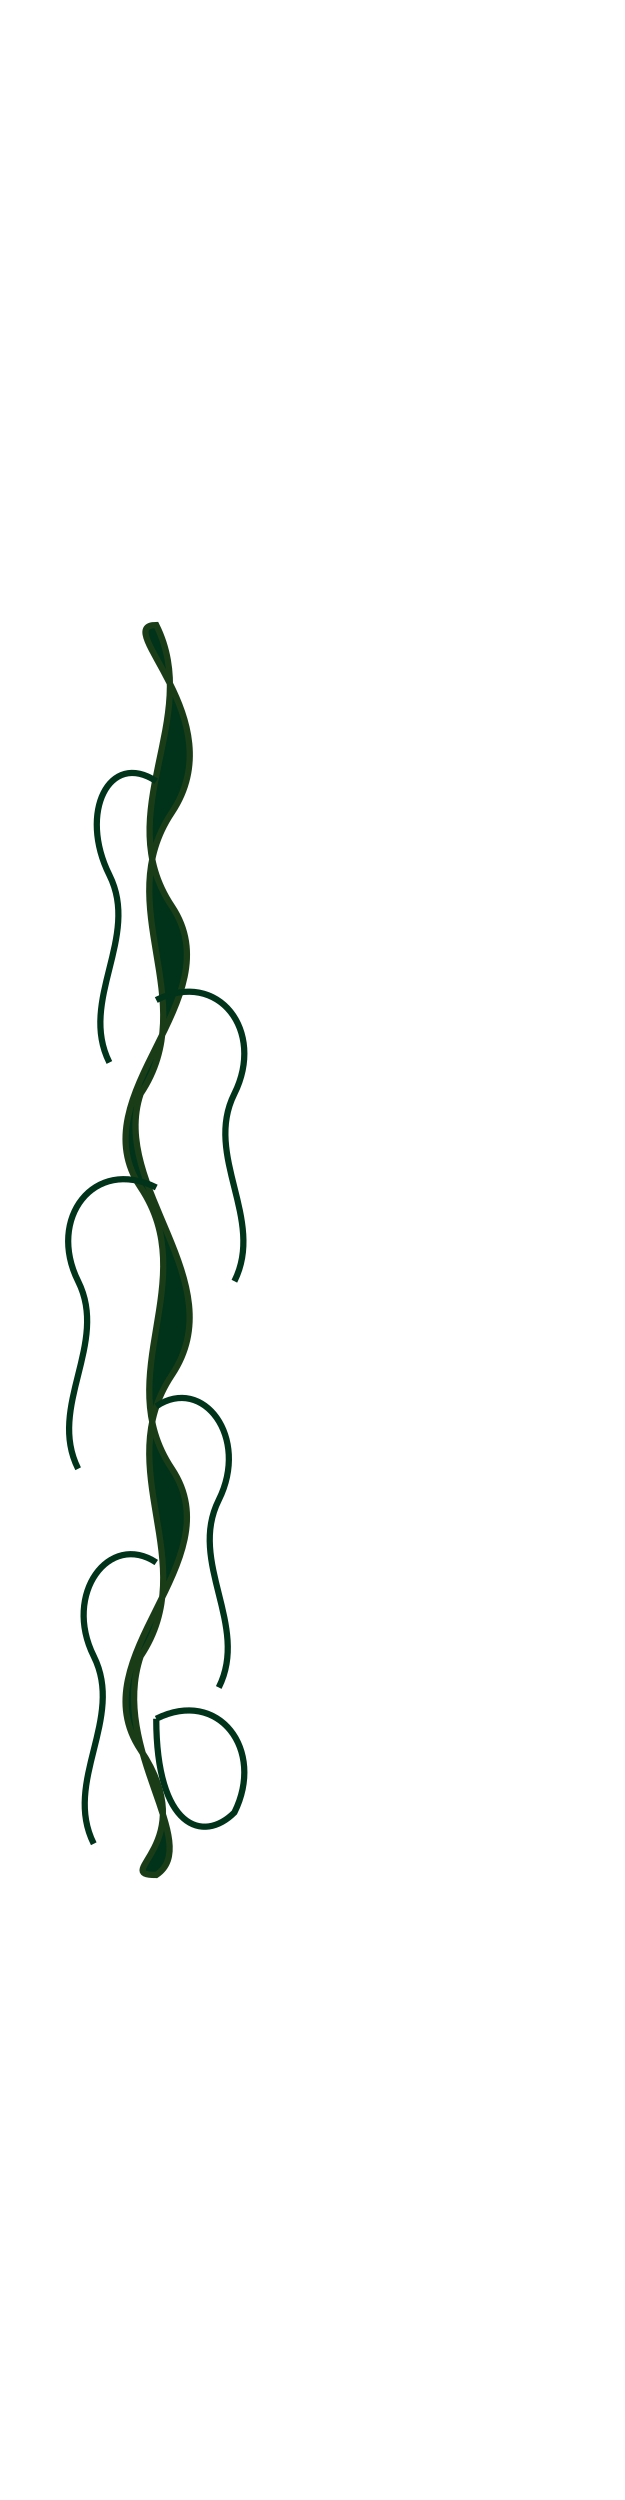
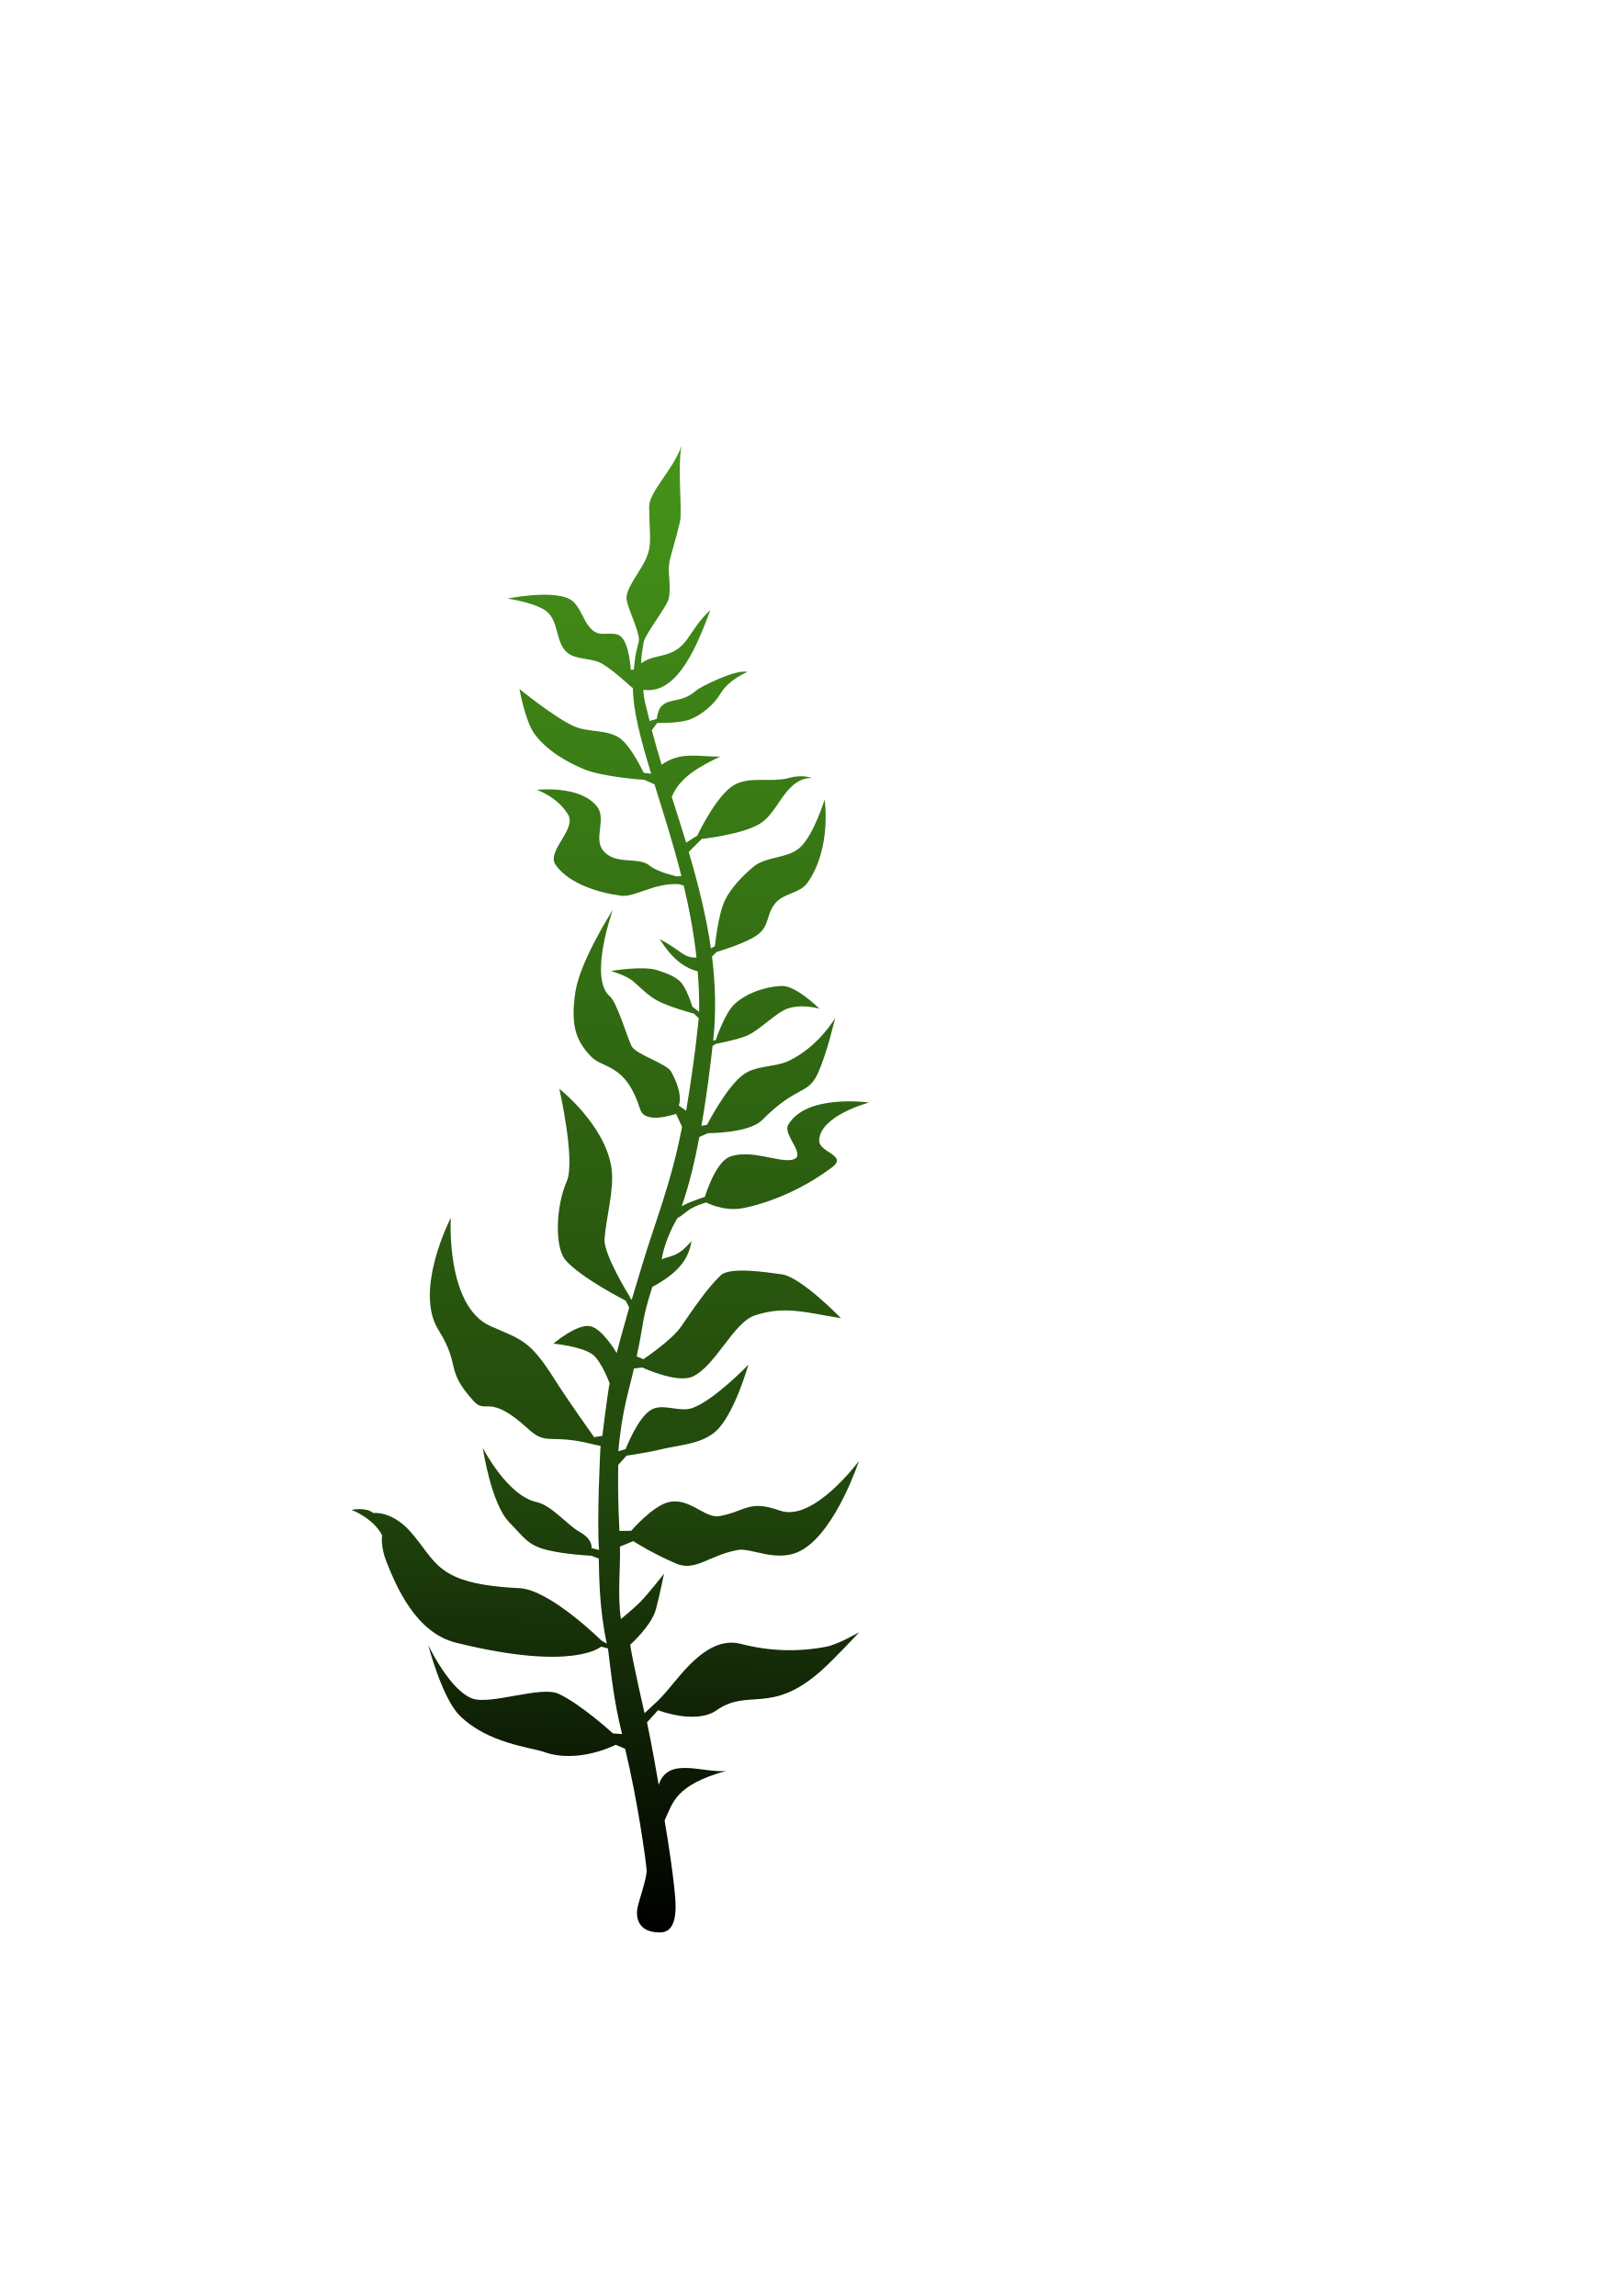
- <svg xmlns="http://www.w3.org/2000/svg" version="1.1" width="400" height="1600" viewBox="0 0 800 1600" id="Layer_1" xml:space="preserve">
-   <defs id="defs8" />
-   <path d="M200,0 C260,120 140,240 220,360 C300,480 100,600 180,720 C260,840 140,960 220,1080 C300,1200 100,1320 180,1440 C260,1560 140,1600 200,1600 C260,1560 140,1440 180,1320 C260,1200 140,1080 220,960 C300,840 140,720 180,600 C260,480 140,360 220,240 C300,120 140,0 200,0 Z" fill="#00331A" stroke="#1a3d17" stroke-width="8" />
-   <path d="M200,200 C140,160 100,240 140,320 C180,400 100,480 140,560" fill="none" stroke="#00331A" stroke-width="8" />
-   <path d="M200,480 C280,440 340,520 300,600 C260,680 340,760 300,840" fill="none" stroke="#00331A" stroke-width="8" />
-   <path d="M200,720 C120,680 60,760 100,840 C140,920 60,1000 100,1080" fill="none" stroke="#00331A" stroke-width="8" />
-   <path d="M200,1000 C260,960 320,1040 280,1120 C240,1200 320,1280 280,1360" fill="none" stroke="#00331A" stroke-width="8" />
-   <path d="M200,1200 C140,1160 80,1240 120,1320 C160,1400 80,1480 120,1560" fill="none" stroke="#00331A" stroke-width="8" />
-   <path d="M200,1400 C280,1360 340,1440 300,1520 C260,1560 200,1540 200,1400" fill="none" stroke="#00331A" stroke-width="8" />
+ <svg xmlns="http://www.w3.org/2000/svg" xmlns:xlink="http://www.w3.org/1999/xlink" width="210mm" height="297mm" viewBox="0 0 210 297" version="1.1" id="svg1">
+   <defs id="defs1">
+     <linearGradient id="linearGradient1">
+       <stop style="stop-color:#000000;stop-opacity:1;" offset="0" id="stop1" />
+       <stop style="stop-color:#21470c;stop-opacity:1;" offset="0.294" id="stop3" />
+       <stop style="stop-color:#46951a;stop-opacity:1;" offset="1" id="stop2" />
+     </linearGradient>
+     <linearGradient xlink:href="#linearGradient1" id="linearGradient2" x1="85.719" y1="249.779" x2="86.419" y2="55.824" gradientUnits="userSpaceOnUse" />
+   </defs>
+   <g id="layer1">
+     <path style="display:inline;opacity:1;fill:url(#linearGradient2);stroke:none;stroke-width:1;stroke-dasharray:none;stroke-opacity:1" d="m 85.328,249.973 c -2.653,-0.018 -3.091,-1.705 -2.905,-3.018 0.141,-0.995 1.294,-4.048 1.205,-5.093 -0.132,-1.533 -1.203,-9.135 -2.776,-15.643 l -1.213,-0.522 c 0,0 -4.874,2.52 -9.292,0.924 -1.636,-0.591 -7.284,-1.083 -10.927,-4.735 -2.25,-2.256 -4.042,-9.104 -4.042,-9.104 0,0 2.755,5.846 5.703,6.928 2.357,0.865 8.857,-1.659 11.141,-0.617 2.888,1.318 7.054,5.136 7.054,5.136 l 1.176,0.075 c -1.12,-4.545 -1.373,-7.645 -1.823,-11.073 l -0.887,-0.235 c 0,0 -3.51,3.273 -18.759,-0.502 -5.252,-1.3 -7.749,-7.362 -8.964,-10.367 -0.854,-2.113 -0.597,-3.525 -0.597,-3.525 -1.153,-2.244 -3.944,-3.287 -3.944,-3.287 0,0 1.777,-0.417 2.806,0.402 0,0 2.337,-0.325 4.732,2.342 3.541,3.944 3.189,6.852 14.168,7.379 3.944,0.189 10.591,6.768 10.591,6.768 l 0.704,0.408 c -0.959,-4.462 -0.996,-8.674 -1.035,-11.011 l -0.97,-0.359 c 0,0 -3.251,-0.149 -5.686,-0.736 -2.58,-0.622 -3.065,-1.71 -4.931,-3.597 -2.34,-2.365 -3.422,-9.632 -3.422,-9.632 0,0 3.141,6.196 6.983,7.029 1.944,0.421 3.868,2.907 5.6,3.885 1.722,0.973 1.482,2.062 1.482,2.062 l 0.979,0.239 c -0.311,-3.706 0.171,-13.62 0.202,-13.455 l -0.915,-0.194 c -5.711,-1.466 -6.005,0.253 -8.467,-2.017 -5.104,-4.708 -5.413,-1.797 -7.034,-3.583 -3.811,-4.2 -1.587,-4.449 -4.562,-9.216 -3.223,-5.165 1.6,-14.497 1.6,-14.497 0,0 -0.694,11.435 5.152,14.015 4.014,1.771 5.043,1.759 8.295,6.911 1.704,2.7 5.089,7.445 5.089,7.445 l 1.065,-0.162 c 0,0 0.674,-5.545 0.942,-6.807 0,0 -1.052,-2.836 -2.192,-3.711 -1.396,-1.071 -5.084,-1.416 -5.084,-1.416 0,0 3.003,-2.561 4.724,-2.265 1.615,0.278 3.466,3.488 3.466,3.488 0.443,-1.827 1.251,-4.54 1.599,-5.83 0.039,-0.146 -0.46,-0.964 -0.46,-0.964 0,0 -5.88,-2.994 -7.784,-5.266 -1.383,-1.65 -1.243,-6.93 0.183,-10.151 1.163,-2.627 -0.957,-11.98 -0.957,-11.98 0,0 5.946,4.67 6.748,10.277 0.389,2.72 -0.714,6.424 -0.902,9.166 -0.136,1.98 3.207,7.356 3.207,7.356 0,0 0.269,0.61 0.317,0.453 0.455,-1.519 0.927,-3.051 1.348,-4.469 1.537,-5.187 3.756,-10.541 5.155,-17.859 l -0.779,-1.683 c 0,0 -3.999,1.435 -4.623,-0.548 -1.888,-6.001 -4.76,-5.243 -6.323,-6.819 -2.176,-2.194 -2.687,-4.421 -2.057,-8.479 0.617,-3.979 4.83,-10.543 4.83,-10.543 0,0 -3.176,8.814 -0.392,11.188 0.95,0.81 2.238,5.296 2.81,6.428 0.571,1.132 4.543,2.241 5.139,3.338 1.66,3.057 0.968,4.363 0.968,4.363 l 0.955,0.673 c 1.187,-7.044 1.624,-11.969 1.624,-11.969 l -0.604,-0.584 c 0,0 -3.329,-0.896 -4.816,-1.731 -1.123,-0.63 -2.047,-1.567 -3.009,-2.423 -0.929,-0.826 -2.93,-1.367 -2.93,-1.367 0,0 4.21,-0.731 6.075,-0.084 1.036,0.359 2.166,0.706 2.932,1.491 0.827,0.847 1.534,3.204 1.534,3.204 l 0.873,0.674 c 0.029,-1.844 -0.04,-3.462 -0.188,-5.248 -2.945,-0.745 -4.413,-3.499 -4.938,-4.187 3.188,1.746 2.974,2.379 4.788,2.419 -0.351,-3.223 -0.943,-6.339 -1.654,-9.323 l -0.635,-0.185 c -3.214,-0.189 -5.689,1.729 -7.472,1.497 -2.938,-0.384 -6.723,-1.55 -8.444,-3.961 -1.289,-1.805 2.729,-4.605 1.603,-6.516 -1.364,-2.315 -4.043,-3.211 -4.043,-3.211 0,0 5.576,-0.671 7.782,2.159 1.261,1.618 -0.507,4.117 0.798,5.7 1.614,1.957 4.535,0.688 6.043,1.963 0.968,0.819 3.475,1.368 3.475,1.368 l 0.591,-0.044 c -1.072,-4.265 -2.358,-8.247 -3.485,-11.871 l -1.298,-0.571 c 0,0 -5.356,-0.355 -7.788,-1.372 -2.418,-1.01 -4.847,-2.447 -6.41,-4.55 -1.225,-1.648 -1.965,-5.84 -1.965,-5.84 0,0 4.437,3.63 7.016,4.808 1.871,0.855 4.287,0.381 5.971,1.562 1.482,1.04 3.081,4.474 3.081,4.474 l 0.97,0.118 c -1.31,-4.277 -2.318,-8.014 -2.367,-11.078 -0.178,-0.098 -0.56,-0.451 -0.56,-0.451 0,0 -2.226,-2.071 -3.556,-2.77 -1.362,-0.716 -3.236,-0.386 -4.401,-1.392 -1.463,-1.263 -1.084,-3.937 -2.534,-5.215 -1.361,-1.2 -5.157,-1.747 -5.157,-1.747 0,0 5.562,-1.14 7.94,0.022 1.632,0.798 1.804,3.354 3.361,4.29 0.975,0.587 2.513,-0.158 3.361,0.6 1.112,0.994 1.271,4.29 1.271,4.29 l 0.394,0.002 c 0.241,-2.091 0.152,-1.641 0.648,-3.681 0.249,-1.024 -1.683,-4.694 -1.593,-5.692 0.165,-1.819 2.478,-3.952 2.918,-6.18 0.27,-1.368 0.05,-2.395 0.009,-5.461 -0.027,-2.065 3.122,-4.805 4.183,-7.947 -0.534,3.043 0.129,8.47 -0.192,9.824 -0.65,2.742 -1.224,4.366 -1.367,5.225 -0.265,1.594 0.289,2.965 -0.103,4.773 -0.197,0.908 -3.079,4.617 -3.23,5.585 -0.177,1.129 -0.326,1.841 -0.313,2.733 1.359,-1.031 2.797,-0.766 4.342,-1.633 1.89,-1.061 2.051,-2.885 4.608,-5.273 -1.531,4.029 -4.091,11.045 -8.679,10.318 0.094,1.508 0.401,2.244 0.817,4.037 l 0.916,-0.259 c 0,0 0.17,-1.207 0.571,-1.611 1.194,-1.204 2.539,-0.332 4.627,-2.137 0.422,-0.365 5.03,-2.746 6.53,-2.331 0,0 -2.369,0.969 -3.442,2.747 -0.869,1.441 -2.261,2.64 -3.799,3.324 -1.358,0.604 -4.428,0.526 -4.428,0.526 l -0.687,0.935 c 0.362,1.425 0.793,2.918 1.264,4.464 2.526,-1.816 5.052,-0.963 7.579,-1.057 -2.659,1.295 -5.236,2.655 -6.267,5.229 0.616,1.927 1.253,3.906 1.862,5.909 l 1.439,-0.909 c 0,0 2.408,-5.137 4.706,-6.51 2.071,-1.237 4.851,-0.303 7.174,-0.953 1.845,-0.516 2.995,0.047 2.995,0.047 0,0 -1.156,-0.304 -2.629,1.025 -1.578,1.424 -2.34,3.719 -4.14,4.848 -2.201,1.382 -7.541,1.981 -7.541,1.981 l -1.673,1.67 c 1.18,4.01 2.248,8.208 2.874,12.484 l 0.512,-0.297 c 0,0 0.413,-4.147 1.324,-5.987 0.784,-1.585 2.283,-3.128 3.639,-4.263 1.694,-1.417 4.513,-1.038 6.107,-2.565 1.744,-1.671 3.122,-6.146 3.122,-6.146 0,0 0.954,6.318 -2.248,10.806 -0.932,1.306 -3.045,1.325 -4.082,2.548 -1.277,1.505 -0.728,2.857 -2.274,4.084 -1.419,1.126 -5.362,2.274 -5.362,2.274 l -0.6,0.592 c 0.44,3.576 0.553,7.221 0.15,10.886 l 0.335,-0.072 c 0,0 1.157,-3.537 2.488,-4.716 1.6,-1.418 3.856,-2.172 5.99,-2.29 1.888,-0.104 4.923,2.942 4.923,2.942 0,0 -2.682,-0.791 -4.594,0.196 -1.393,0.718 -3.343,2.69 -4.787,3.299 -1.263,0.533 -3.975,1.05 -3.975,1.05 l -0.454,0.262 c -0.267,2.386 -0.73,6.266 -1.448,10.346 l 0.723,-0.131 c 0,0 2.551,-4.974 4.746,-6.532 1.675,-1.189 4.055,-0.876 5.902,-1.775 3.851,-1.875 5.924,-5.51 5.924,-5.51 0,0 -1.074,4.717 -2.3,7.294 -1.271,2.672 -2.707,1.428 -7.146,5.915 -1.691,1.71 -7.013,1.692 -7.013,1.692 l -1.1,0.492 c -0.601,3.171 -1.359,6.369 -2.301,9.001 0.302,-0.279 1.456,-0.728 3.012,-1.258 0,0 1.333,-4.53 3.295,-5.219 2.665,-0.935 6.12,0.727 7.888,0.44 2.273,-0.37 -1.171,-3.216 -0.411,-4.527 2.355,-4.066 10.463,-2.893 10.463,-2.893 0,0 -6.358,1.677 -6.45,4.903 -0.045,1.575 3.782,1.9 1.632,3.505 -5.869,4.38 -11.571,5.265 -11.571,5.265 -2.428,0.457 -4.689,-0.755 -4.689,-0.755 -2.499,0.76 -2.484,1.362 -3.715,2.042 -0.821,1.389 -1.721,3.422 -2.029,5.323 1.12,-0.511 2.018,-0.202 3.849,-2.355 -0.347,2.398 -1.833,4.189 -5.057,5.92 -1.438,4.475 -1.049,4.556 -2.026,8.984 l 0.867,0.373 c 0,0 3.651,-2.445 4.87,-4.211 1.555,-2.252 3.377,-4.989 5.145,-6.656 1.185,-1.117 5.885,-0.394 7.903,-0.113 2.501,0.348 7.632,5.665 7.632,5.665 -4.457,-0.698 -7.265,-1.659 -11.16,-0.343 -2.742,0.927 -5.009,6.454 -7.98,7.885 -2.002,0.964 -6.564,-1.164 -6.564,-1.164 l -1.066,0.129 c -0.514,2.431 -1.56,5.306 -2.015,10.717 l 0.941,-0.283 c 0,0 1.556,-4.092 3.317,-5.096 1.546,-0.881 3.662,0.384 5.334,-0.227 2.86,-1.046 7.223,-5.594 7.223,-5.594 0,0 -1.837,6.562 -4.277,8.666 -1.924,1.66 -4.792,1.717 -7.257,2.333 -1.388,0.347 -4.224,0.765 -4.224,0.765 l -1.07,1.194 c -0.019,1.93 -0.072,4.171 0.153,8.542 l 1.526,-0.021 c 0,0 2.723,-3.163 4.771,-3.685 2.755,-0.703 4.729,2.131 6.642,1.787 3.442,-0.619 3.748,-2.156 7.821,-0.711 4.35,1.544 10.22,-6.426 10.22,-6.426 0,0 -2.851,8.686 -7.142,11.389 -3.224,2.031 -6.697,-0.214 -8.545,0.131 -3.717,0.694 -5.469,2.826 -7.961,1.76 -3.139,-1.343 -5.541,-2.902 -5.541,-2.902 l -1.727,0.704 c 0.095,2.626 -0.342,6.147 0.126,9.373 0,0 1.723,-1.408 2.499,-2.203 1.115,-1.143 3.077,-3.67 3.077,-3.67 0,0 -0.631,3.115 -1.058,4.644 -0.601,2.155 -3.325,4.555 -3.325,4.555 0.477,2.852 1.865,8.85 1.865,8.85 l 1.207,-1.126 c 0,0 0.708,-0.588 1.75,-1.818 2.087,-2.462 5.371,-7.098 9.524,-6.016 3.698,0.963 7.445,1.06 11.068,0.352 1.512,-0.295 4.225,-1.875 4.225,-1.875 0,0 -3.206,3.472 -4.974,5.033 -6.455,5.7 -9.377,2.189 -13.482,5.071 -2.703,1.898 -7.578,-0.007 -7.578,-0.007 l -1.422,1.583 c 0,0 0.6,2.728 1.511,8.076 1.206,-3.721 5.636,-1.509 8.705,-1.802 -6.618,1.847 -6.878,4.155 -7.94,6.405 0.658,3.896 1.04,6.747 1.203,8.286 0.218,2.064 0.826,6.22 -1.827,6.202 z" id="path1" />
+   </g>
</svg>
